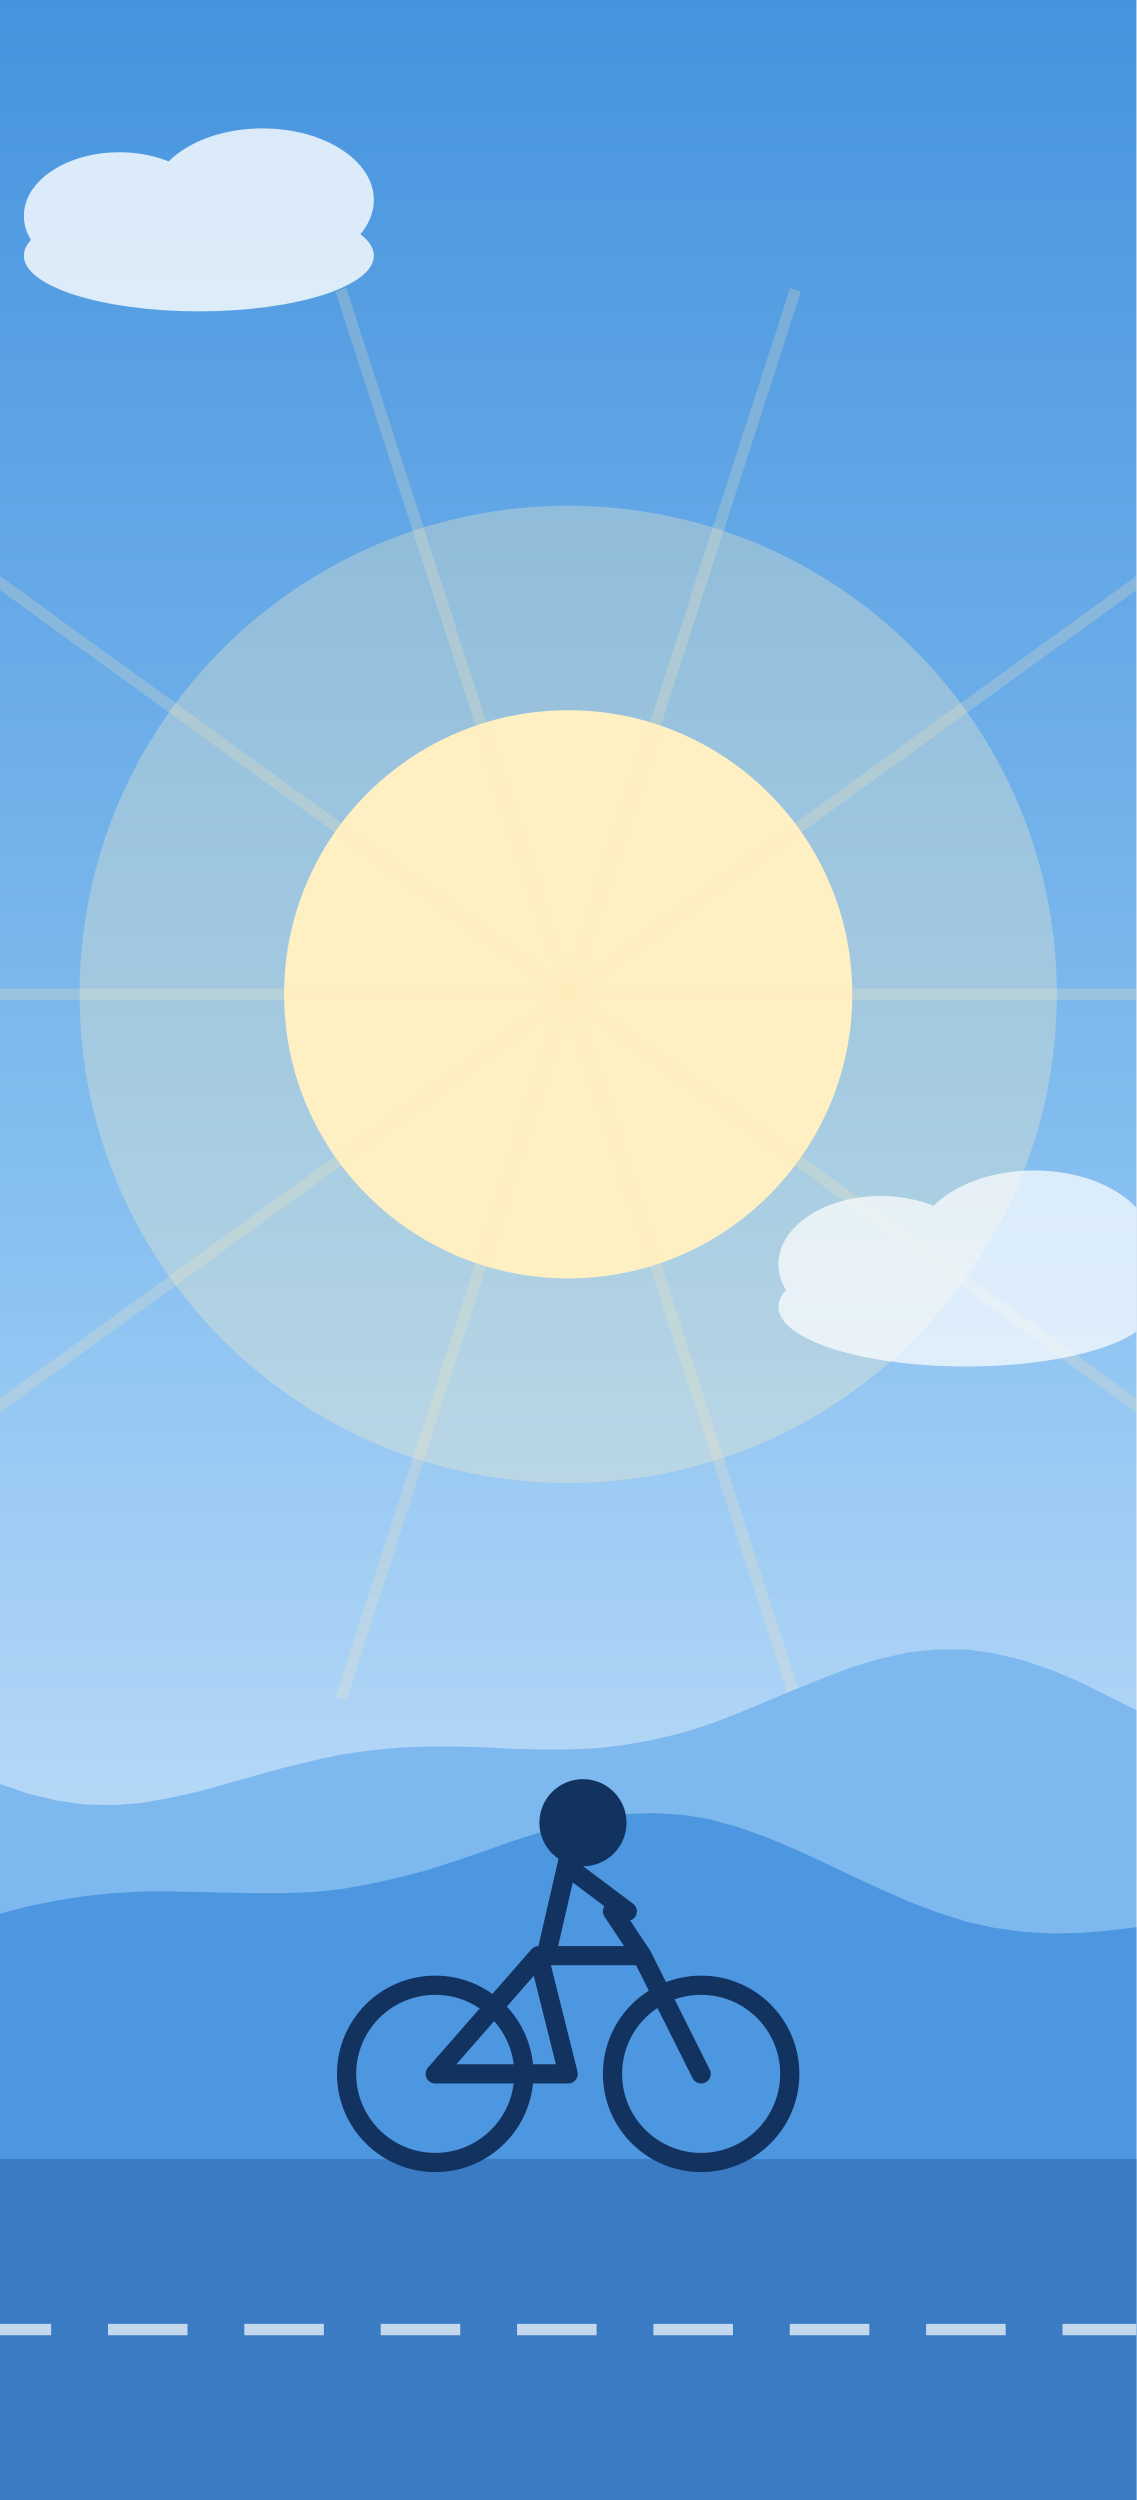
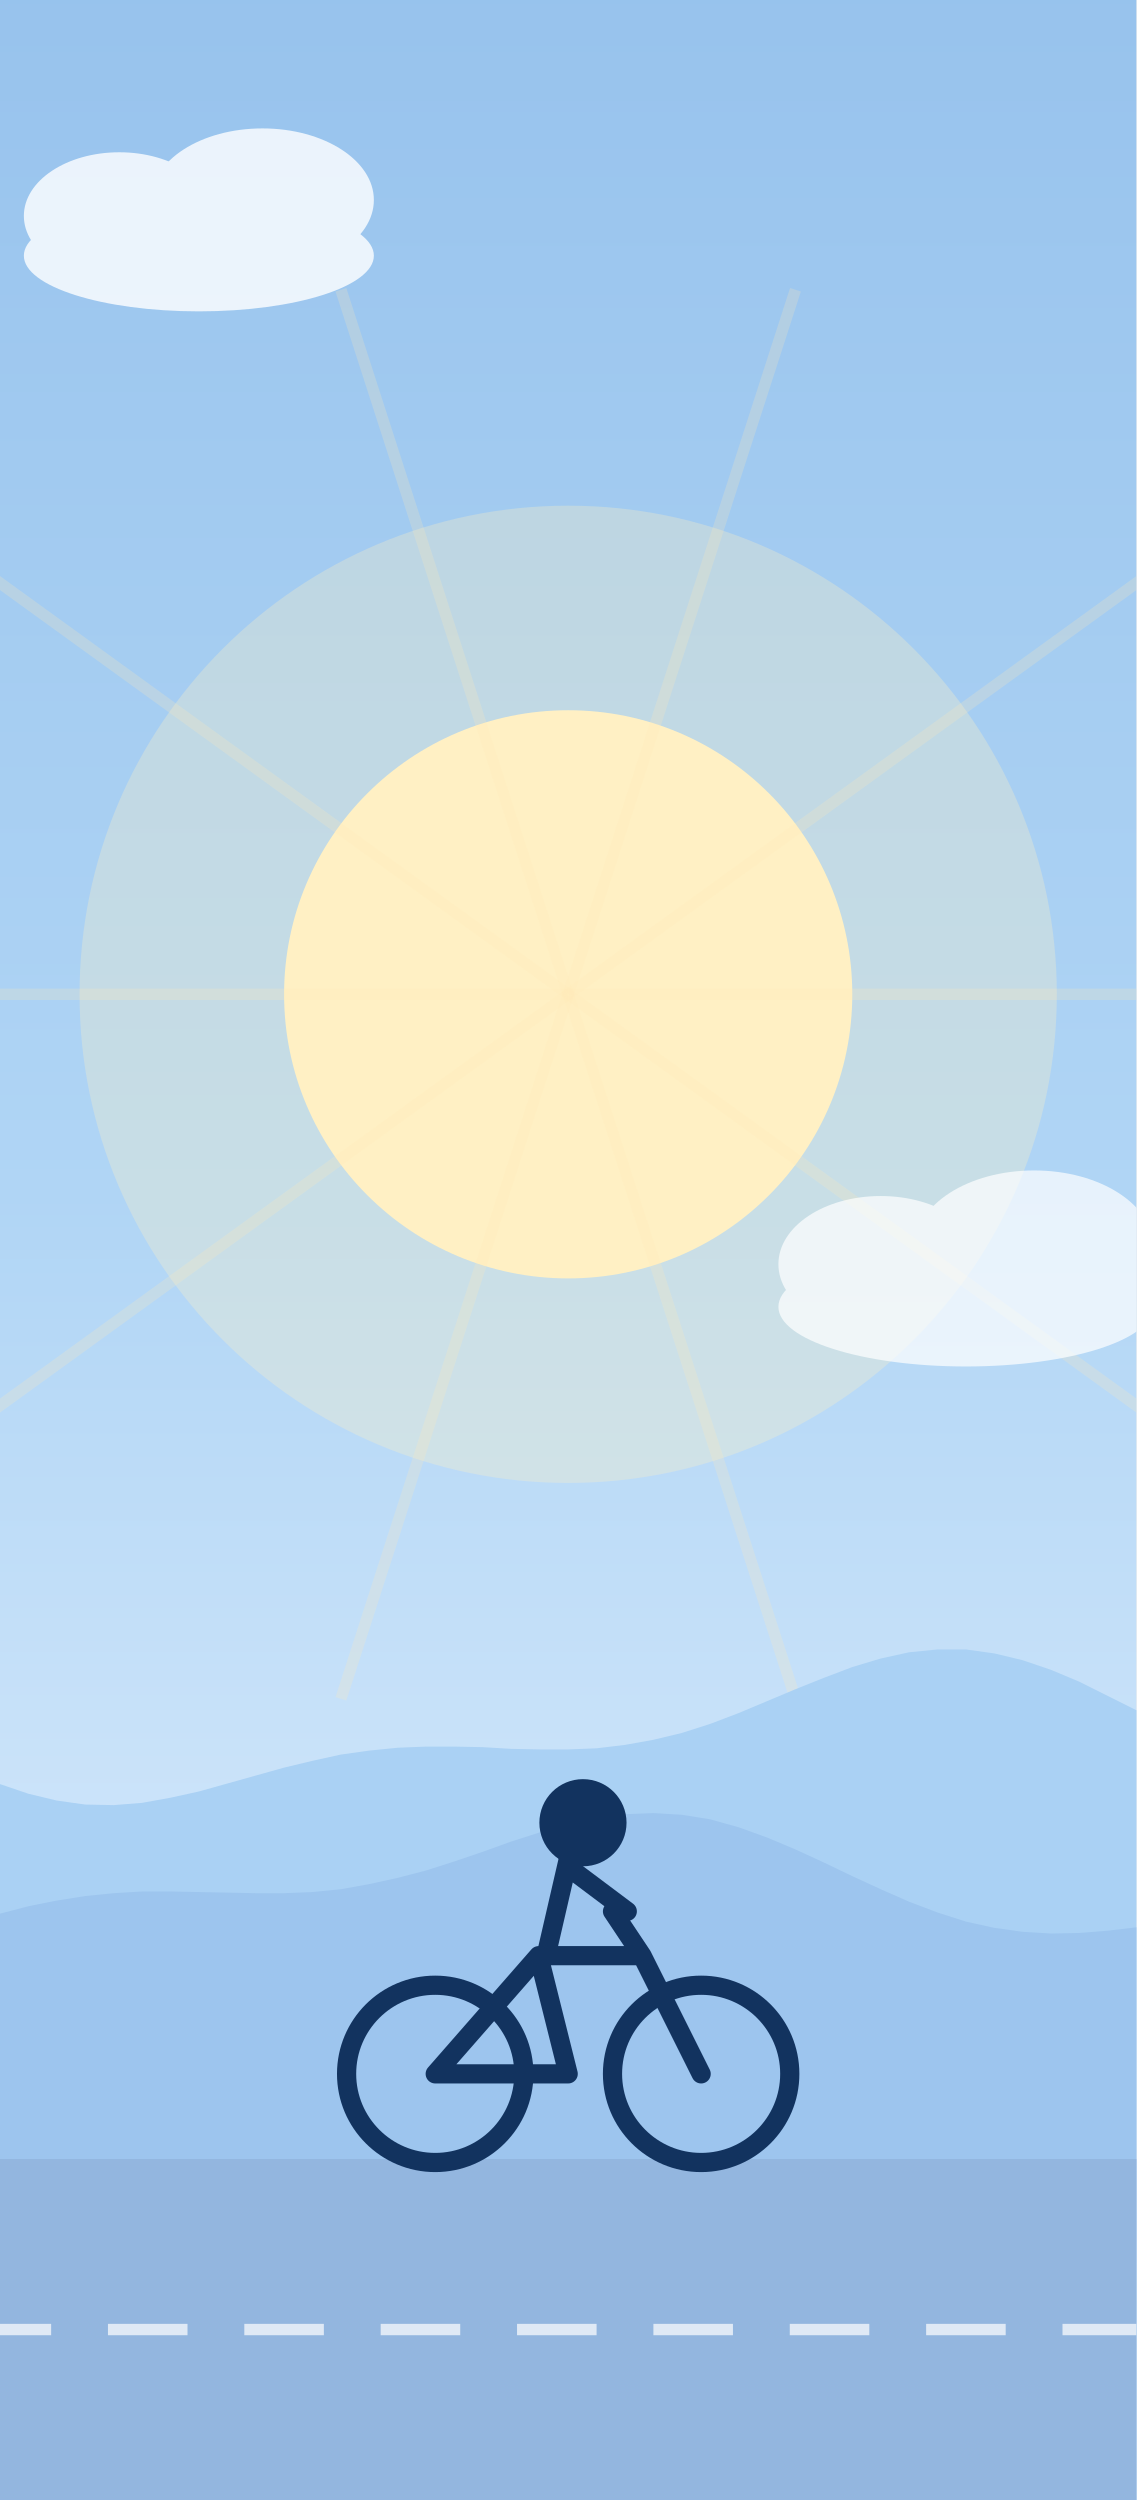
<svg xmlns="http://www.w3.org/2000/svg" viewBox="0 -80 200 440" preserveAspectRatio="xMidYMax slice">
  <defs>
    <linearGradient id="s" x1="0" y1="0" x2="0" y2="1">
-       <stop offset="0" stop-color="#3f8fdc" />
-       <stop offset=".5" stop-color="#86bff0" />
+       <stop offset="0" stop-color="#95c1ec" />
+       <stop offset=".5" stop-color="#b0d5f5" />
      <stop offset="1" stop-color="#e9f3ff" />
    </linearGradient>
    <radialGradient id="gl" cx=".5" cy=".5" r=".5">
      <stop offset="0" stop-color="#ffe2a8" stop-opacity=".95" />
      <stop offset="1" stop-color="#ffe2a8" stop-opacity="0" />
    </radialGradient>
  </defs>
  <rect y="-100" width="200" height="460" fill="url(#s)" />
  <circle cx="100" cy="95" r="50" fill="#fff0c4" />
  <circle cx="100" cy="95" r="86" fill="#fff0c4" opacity=".3" />
  <path d="M100 95 L230 95" stroke="#ffe9b8" stroke-width="2" opacity=".22" />
  <path d="M100 95 L205 171" stroke="#ffe9b8" stroke-width="2" opacity=".22" />
  <path d="M100 95 L140 219" stroke="#ffe9b8" stroke-width="2" opacity=".22" />
  <path d="M100 95 L60 219" stroke="#ffe9b8" stroke-width="2" opacity=".22" />
  <path d="M100 95 L-5 171" stroke="#ffe9b8" stroke-width="2" opacity=".22" />
  <path d="M100 95 L-30 95" stroke="#ffe9b8" stroke-width="2" opacity=".22" />
  <path d="M100 95 L-5 19" stroke="#ffe9b8" stroke-width="2" opacity=".22" />
  <path d="M100 95 L60 -29" stroke="#ffe9b8" stroke-width="2" opacity=".22" />
  <path d="M100 95 L140 -29" stroke="#ffe9b8" stroke-width="2" opacity=".22" />
  <path d="M100 95 L205 19" stroke="#ffe9b8" stroke-width="2" opacity=".22" />
  <g opacity="0.8" fill="#fff">
    <ellipse cx="35" cy="-35" rx="30.8" ry="9.8" />
    <ellipse cx="21.0" cy="-42.0" rx="16.8" ry="11.2" />
    <ellipse cx="46.2" cy="-44.8" rx="19.6" ry="12.6" />
  </g>
  <g opacity="0.7" fill="#fff">
    <ellipse cx="170" cy="150" rx="33.0" ry="10.5" />
    <ellipse cx="155.0" cy="142.5" rx="18.0" ry="12.0" />
    <ellipse cx="182.0" cy="139.5" rx="21.0" ry="13.5" />
  </g>
-   <path d="M-5 360 L-5 231.8 L0 234.0 L5 235.7 L10 236.9 L15 237.6 L20 237.7 L25 237.3 L30 236.4 L35 235.3 L40 233.9 L45 232.5 L50 231.1 L55 229.9 L60 228.8 L65 228.1 L70 227.6 L75 227.4 L80 227.4 L85 227.5 L90 227.8 L95 227.9 L100 227.9 L105 227.7 L110 227.1 L115 226.2 L120 225.0 L125 223.4 L130 221.5 L135 219.4 L140 217.3 L145 215.3 L150 213.4 L155 211.9 L160 210.8 L165 210.3 L170 210.3 L175 211.0 L180 212.2 L185 213.9 L190 216.0 L195 218.5 L200 221.0 L205 223.6 L205 360Z" fill="#7db8ee" opacity="1" />
-   <path d="M-5 360 L-5 258.2 L0 256.8 L5 255.5 L10 254.5 L15 253.7 L20 253.2 L25 252.9 L30 252.9 L35 253.0 L40 253.1 L45 253.2 L50 253.2 L55 253.0 L60 252.5 L65 251.6 L70 250.5 L75 249.2 L80 247.6 L85 245.9 L90 244.1 L95 242.5 L100 241.0 L105 239.9 L110 239.3 L115 239.1 L120 239.4 L125 240.2 L130 241.6 L135 243.4 L140 245.5 L145 247.8 L150 250.2 L155 252.5 L160 254.7 L165 256.6 L170 258.2 L175 259.3 L180 260.0 L185 260.3 L190 260.2 L195 259.8 L200 259.2 L205 258.5 L205 360Z" fill="#4d96e0" opacity="1" />
-   <path d="M-5 300 L205 300 L205 360 L-5 360Z" fill="#3a7bc4" />
+   <path d="M-5 360 L-5 231.8 L0 234.0 L5 235.7 L10 236.9 L15 237.6 L20 237.7 L25 237.3 L30 236.4 L35 235.3 L40 233.9 L45 232.5 L50 231.1 L55 229.9 L60 228.8 L65 228.1 L70 227.6 L75 227.4 L80 227.4 L85 227.5 L90 227.8 L95 227.9 L100 227.9 L105 227.7 L110 227.1 L115 226.2 L120 225.0 L125 223.4 L130 221.5 L135 219.4 L140 217.3 L145 215.3 L150 213.4 L155 211.9 L160 210.8 L165 210.3 L170 210.3 L175 211.0 L180 212.2 L185 213.9 L190 216.0 L195 218.5 L200 221.0 L205 223.6 L205 360Z" fill="#aad1f4" opacity="1" />
+   <path d="M-5 360 L-5 258.2 L0 256.8 L5 255.5 L10 254.5 L15 253.7 L20 253.2 L25 252.9 L30 252.9 L35 253.0 L40 253.1 L45 253.2 L50 253.2 L55 253.0 L60 252.5 L65 251.6 L70 250.5 L75 249.2 L80 247.6 L85 245.9 L90 244.1 L95 242.5 L100 241.0 L105 239.9 L110 239.3 L115 239.1 L120 239.4 L125 240.2 L130 241.6 L135 243.4 L140 245.5 L145 247.8 L150 250.2 L155 252.5 L160 254.7 L165 256.6 L170 258.2 L175 259.3 L180 260.0 L185 260.3 L190 260.2 L195 259.8 L200 259.2 L205 258.5 L205 360Z" fill="#9dc5ee" opacity="1" />
+   <path d="M-5 300 L205 300 L205 360 L-5 360Z" fill="#93b6df" />
  <path d="M-5 330 L205 330" stroke="#fff" stroke-width="2" stroke-dasharray="14 10" opacity=".7" />
  <g transform="translate(100 285) scale(1.3)" fill="none" stroke="#12335f" stroke-width="2.6" stroke-linecap="round" stroke-linejoin="round">
    <circle cx="-18" cy="0" r="12" />
    <circle cx="18" cy="0" r="12" />
    <path d="M-18 0 L-4 -16 L10 -16 L18 0 M-4 -16 L0 0 L-18 0 M10 -16 L6 -22" />
    <circle cx="2" cy="-34" r="4.6" fill="#12335f" />
    <path d="M0 -29 L-3 -16 M0 -28 L8 -22" />
  </g>
</svg>
